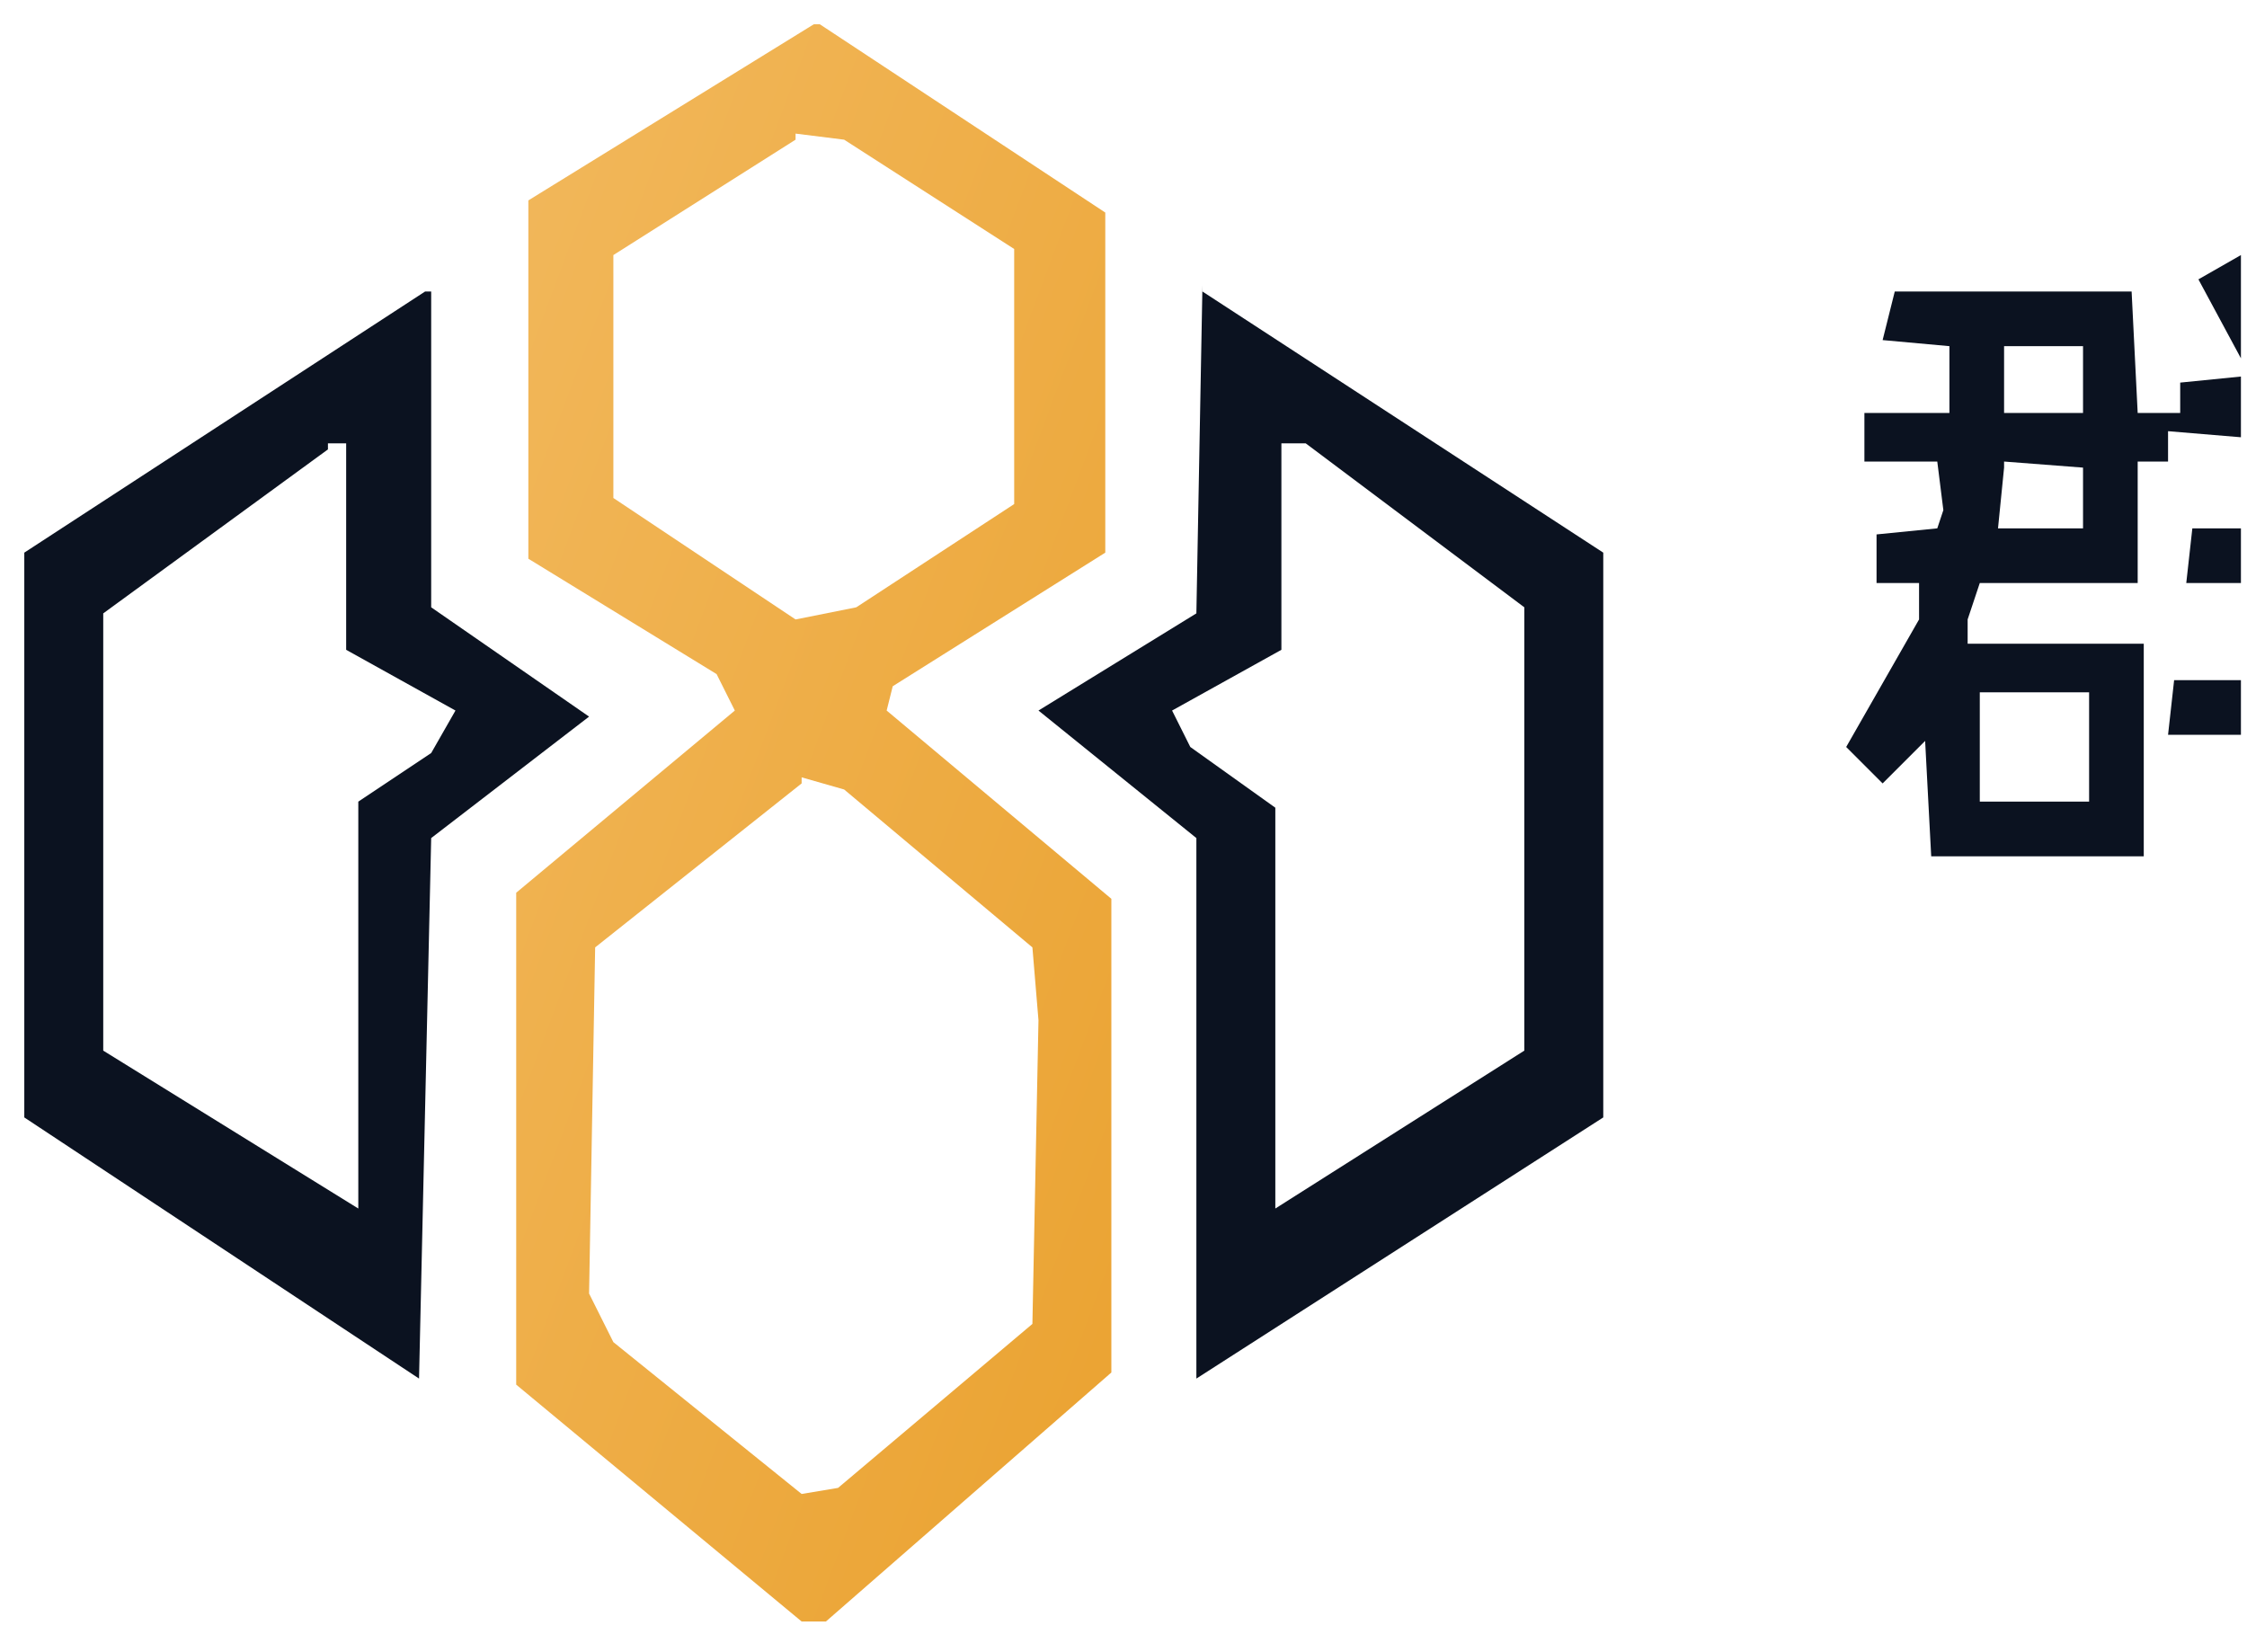
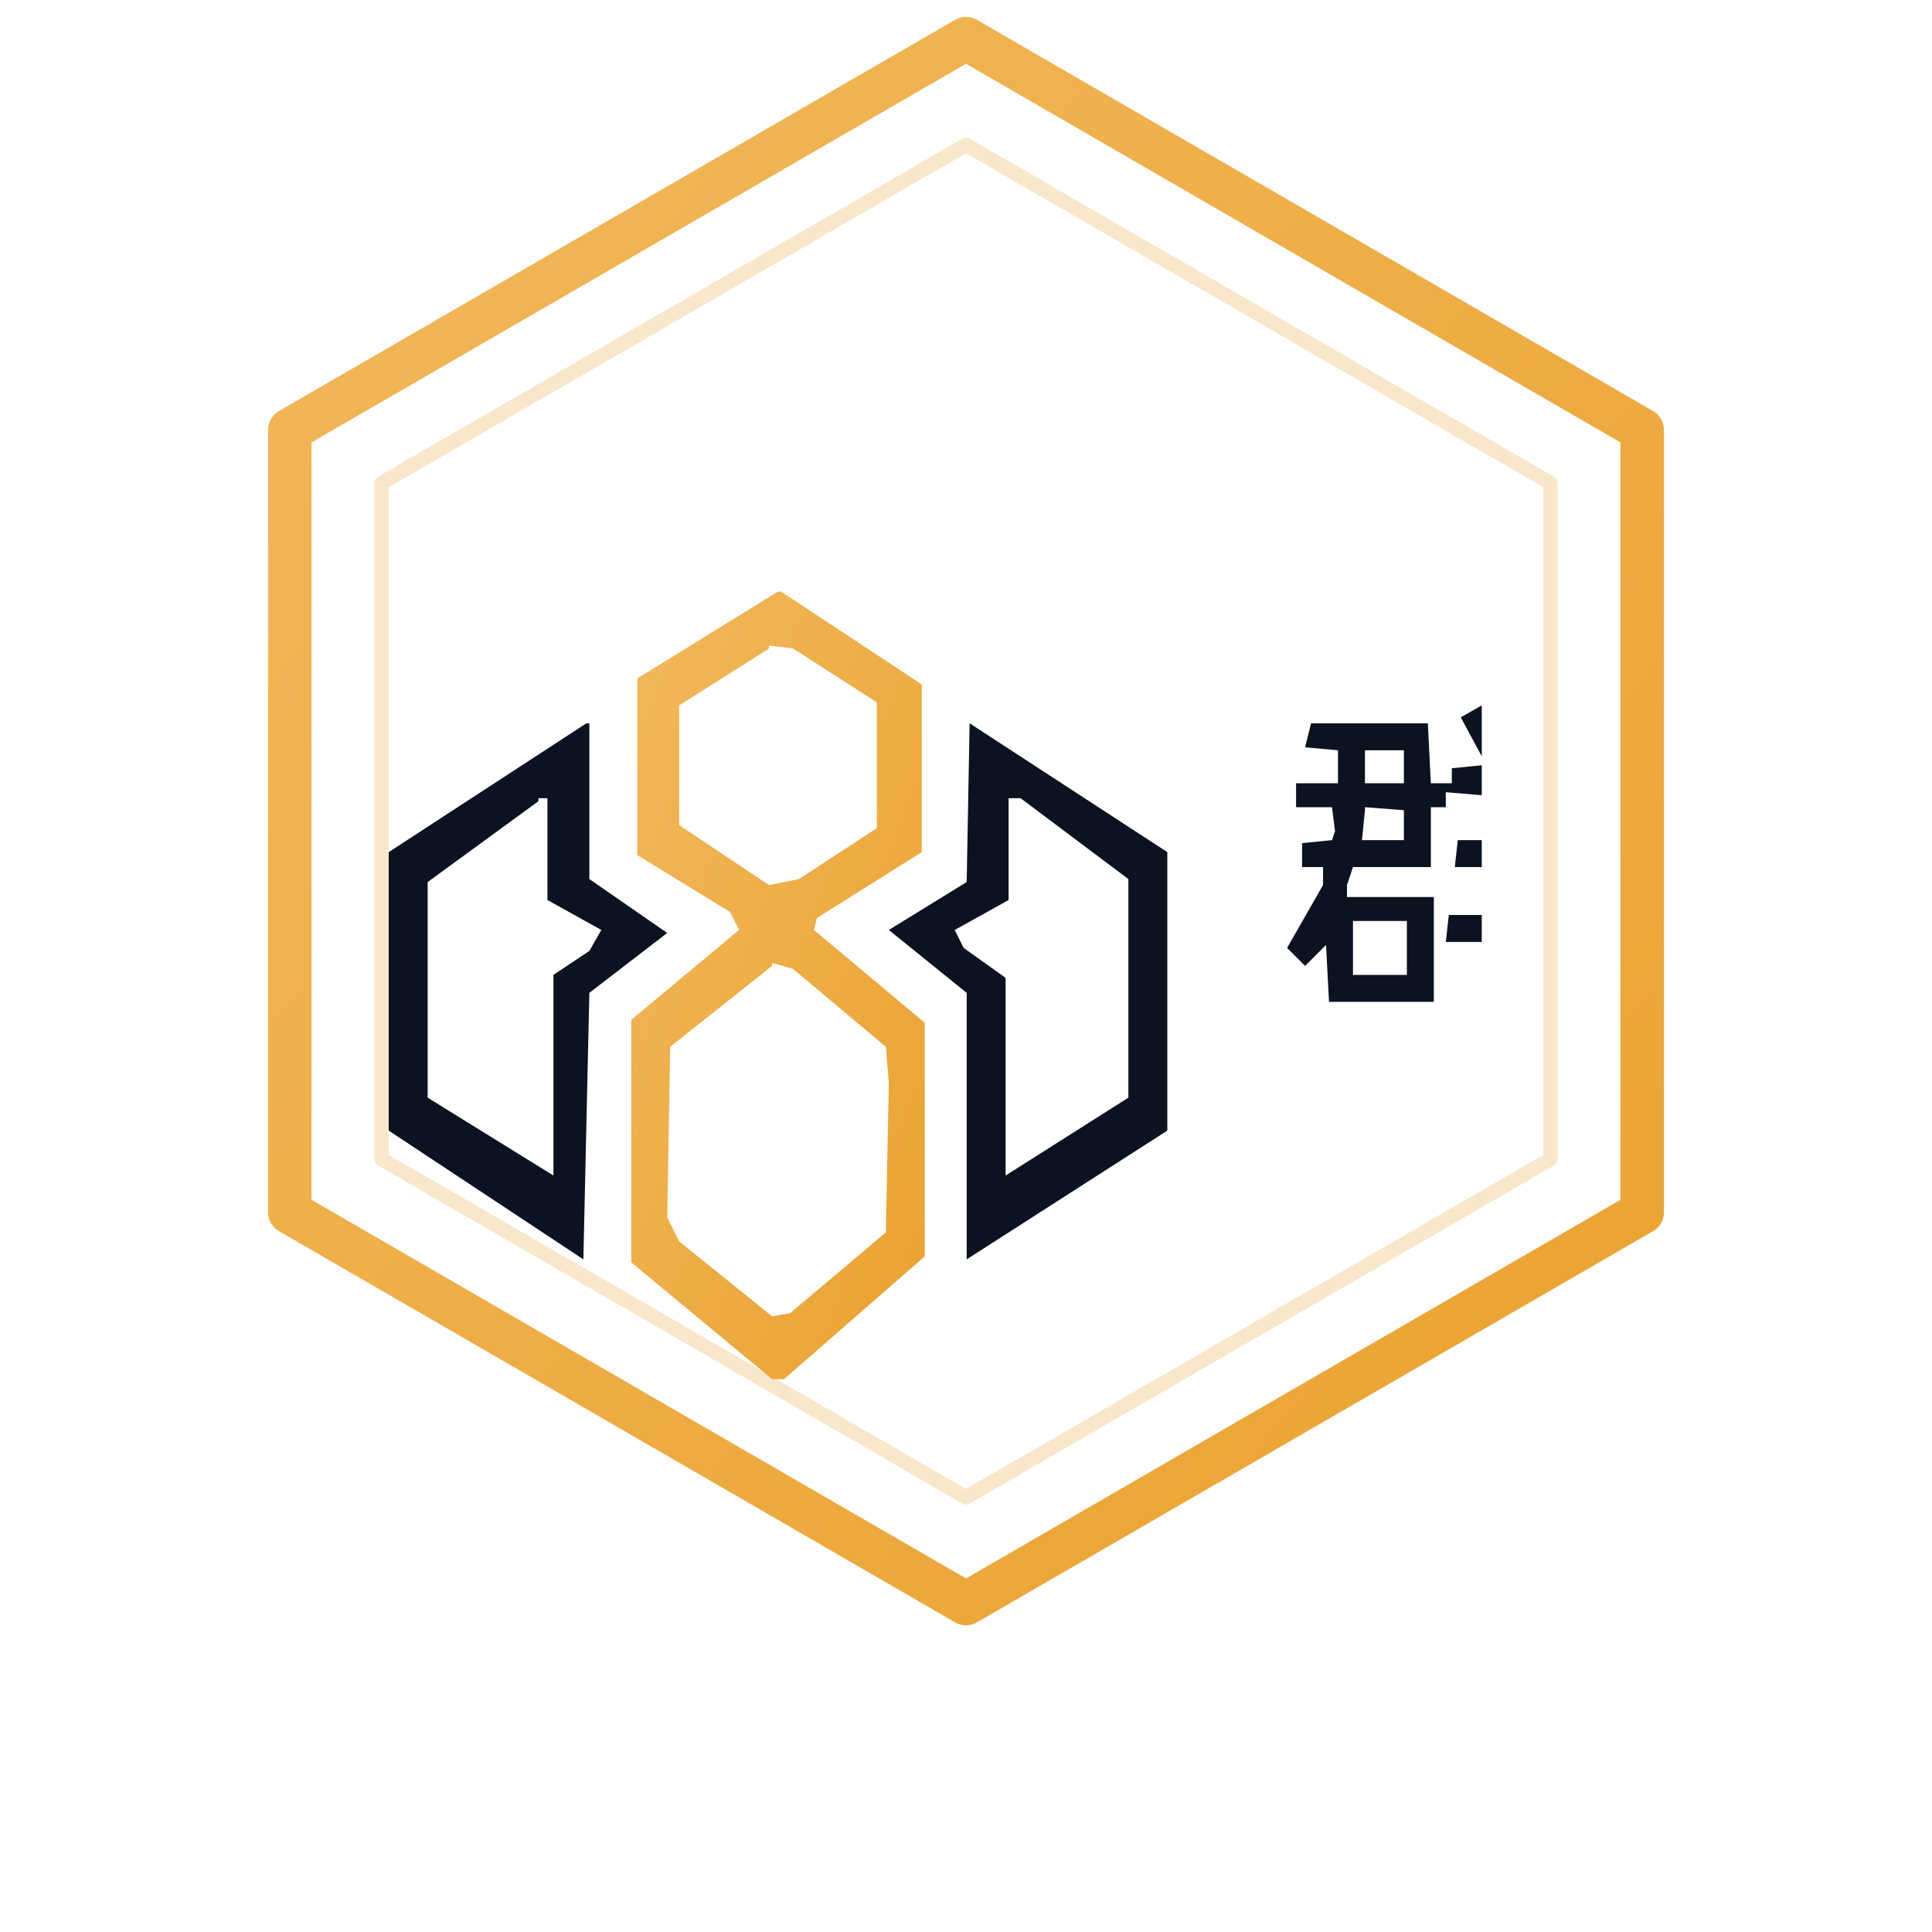
- <svg xmlns="http://www.w3.org/2000/svg" viewBox="0 0 370 272">
+ <svg xmlns="http://www.w3.org/2000/svg" viewBox="0 0 400 400">
  <defs>
    <linearGradient id="g" x1="0" y1="0" x2="1" y2="1">
      <stop offset="0" stop-color="#F2B85C" />
      <stop offset="1" stop-color="#EAA230" />
    </linearGradient>
  </defs>
-   <path fill="#0B1220" fill-rule="evenodd" d="M369.0 42.0L362.0 46.0L369.0 59.0L369.0 43.0ZM198.0 47.0L197.0 101.0L171.0 117.0L197.0 138.0L197.0 227.0L264.0 184.0L264.0 91.0L198.0 48.0ZM70.0 48.0L4.0 91.0L4.0 184.0L69.0 227.0L71.0 138.0L97.0 118.0L71.0 100.0L71.0 48.0ZM312.0 48.0L310.0 56.0L321.0 57.0L321.0 68.0L307.0 68.0L307.0 76.0L319.0 76.0L320.0 84.0L319.0 87.0L309.0 88.0L309.0 96.0L316.0 96.0L316.0 102.0L304.0 123.0L310.0 129.0L317.0 122.0L318.0 141.0L353.0 141.0L353.0 106.0L324.0 106.0L324.0 102.0L326.0 96.0L352.0 96.0L352.0 76.0L357.0 76.0L357.0 71.0L369.0 72.0L369.0 62.0L359.0 63.0L359.0 68.0L352.0 68.0L351.0 48.0L313.0 48.0ZM330.0 57.0L343.0 57.0L343.0 68.0L330.0 68.0L330.0 58.0ZM54.0 73.0L57.0 73.0L57.0 107.0L75.0 117.0L71.0 124.0L59.0 132.0L59.0 199.0L17.0 173.0L17.0 101.0L54.0 74.0ZM211.0 73.0L215.0 73.0L251.0 100.0L251.0 173.0L210.0 199.0L210.0 133.0L196.0 123.0L193.0 117.0L211.0 107.0L211.0 74.0ZM330.0 76.0L343.0 77.0L343.0 87.0L329.0 87.0L330.0 77.0ZM361.0 87.0L360.0 96.0L369.0 96.0L369.0 87.0L362.0 87.0ZM358.0 112.0L357.0 121.0L369.0 121.0L369.0 112.0L359.0 112.0ZM326.0 114.0L344.0 114.0L344.0 132.0L326.0 132.0L326.0 115.0Z" />
-   <path fill="url(#g)" fill-rule="evenodd" d="M134.0 4.0L87.0 33.0L87.0 92.0L118.0 111.0L121.0 117.0L85.0 147.0L85.0 228.0L132.0 267.0L136.0 267.0L183.0 226.0L183.0 148.0L146.0 117.0L147.0 113.0L182.0 91.0L182.0 35.0L135.0 4.0ZM131.0 22.0L139.0 23.0L167.0 41.0L167.0 83.0L141.0 100.0L131.0 102.0L101.0 82.0L101.0 42.0L131.0 23.0ZM132.0 128.0L139.0 130.0L170.0 156.0L171.0 168.0L170.0 218.0L138.0 245.0L132.0 246.0L101.0 221.0L97.0 213.0L98.0 156.0L132.0 129.0Z" />
+   <path d="M200 8 L340 89 L340 251 L200 332 L60 251 L60 89 Z" fill="none" stroke="url(#g)" stroke-width="9" stroke-linejoin="round" />
+   <path d="M200 30 L321 100 L321 240 L200 310 L79 240 L79 100 Z" fill="none" stroke="rgba(234,162,48,0.25)" stroke-width="3" stroke-linejoin="round" />
+   <g transform="translate(78,120) scale(0.62)">
+     <path fill="#0B1220" fill-rule="evenodd" d="M369.0 42.0L362.0 46.0L369.0 59.0L369.0 43.0ZM198.0 47.0L197.0 101.0L171.0 117.0L197.0 138.0L197.0 227.0L264.0 184.0L264.0 91.0L198.0 48.0ZM70.0 48.0L4.0 91.0L4.0 184.0L69.0 227.0L71.0 138.0L97.0 118.0L71.0 100.0L71.0 48.0ZM312.0 48.0L310.0 56.0L321.0 57.0L321.0 68.0L307.0 68.0L307.0 76.0L319.0 76.0L320.0 84.0L319.0 87.0L309.0 88.0L309.0 96.0L316.0 96.0L316.0 102.0L304.0 123.0L310.0 129.0L317.0 122.0L318.0 141.0L353.0 141.0L353.0 106.0L324.0 106.0L324.0 102.0L326.0 96.0L352.0 96.0L352.0 76.0L357.0 76.0L357.0 71.0L369.0 72.0L369.0 62.0L359.0 63.0L359.0 68.0L352.0 68.0L351.0 48.0L313.0 48.0ZM330.0 57.0L343.0 57.0L343.0 68.0L330.0 68.0L330.0 58.0ZM54.0 73.0L57.0 73.0L57.0 107.0L75.0 117.0L71.0 124.0L59.0 132.0L59.0 199.0L17.0 173.0L17.0 101.0L54.0 74.0ZM211.0 73.0L215.0 73.0L251.0 100.0L251.0 173.0L210.0 199.0L210.0 133.0L196.0 123.0L193.0 117.0L211.0 107.0L211.0 74.0ZM330.0 76.0L343.0 77.0L343.0 87.0L329.0 87.0L330.0 77.0ZM361.0 87.0L360.0 96.0L369.0 96.0L369.0 87.0L362.0 87.0ZM358.0 112.0L357.0 121.0L369.0 121.0L369.0 112.0L359.0 112.0ZM326.0 114.0L344.0 114.0L344.0 132.0L326.0 132.0L326.0 115.0Z" />
+     <path fill="url(#g)" fill-rule="evenodd" d="M134.0 4.0L87.0 33.0L87.0 92.0L118.0 111.0L121.0 117.0L85.0 147.0L85.0 228.0L132.0 267.0L136.0 267.0L183.0 226.0L183.0 148.0L146.0 117.0L147.0 113.0L182.0 91.0L182.0 35.0L135.0 4.0ZM131.0 22.0L139.0 23.0L167.0 41.0L167.0 83.0L141.0 100.0L131.0 102.0L101.0 82.0L101.0 42.0L131.0 23.0ZM132.0 128.0L139.0 130.0L170.0 156.0L171.0 168.0L170.0 218.0L138.0 245.0L132.0 246.0L101.0 221.0L97.0 213.0L98.0 156.0L132.0 129.0Z" />
+   </g>
</svg>
